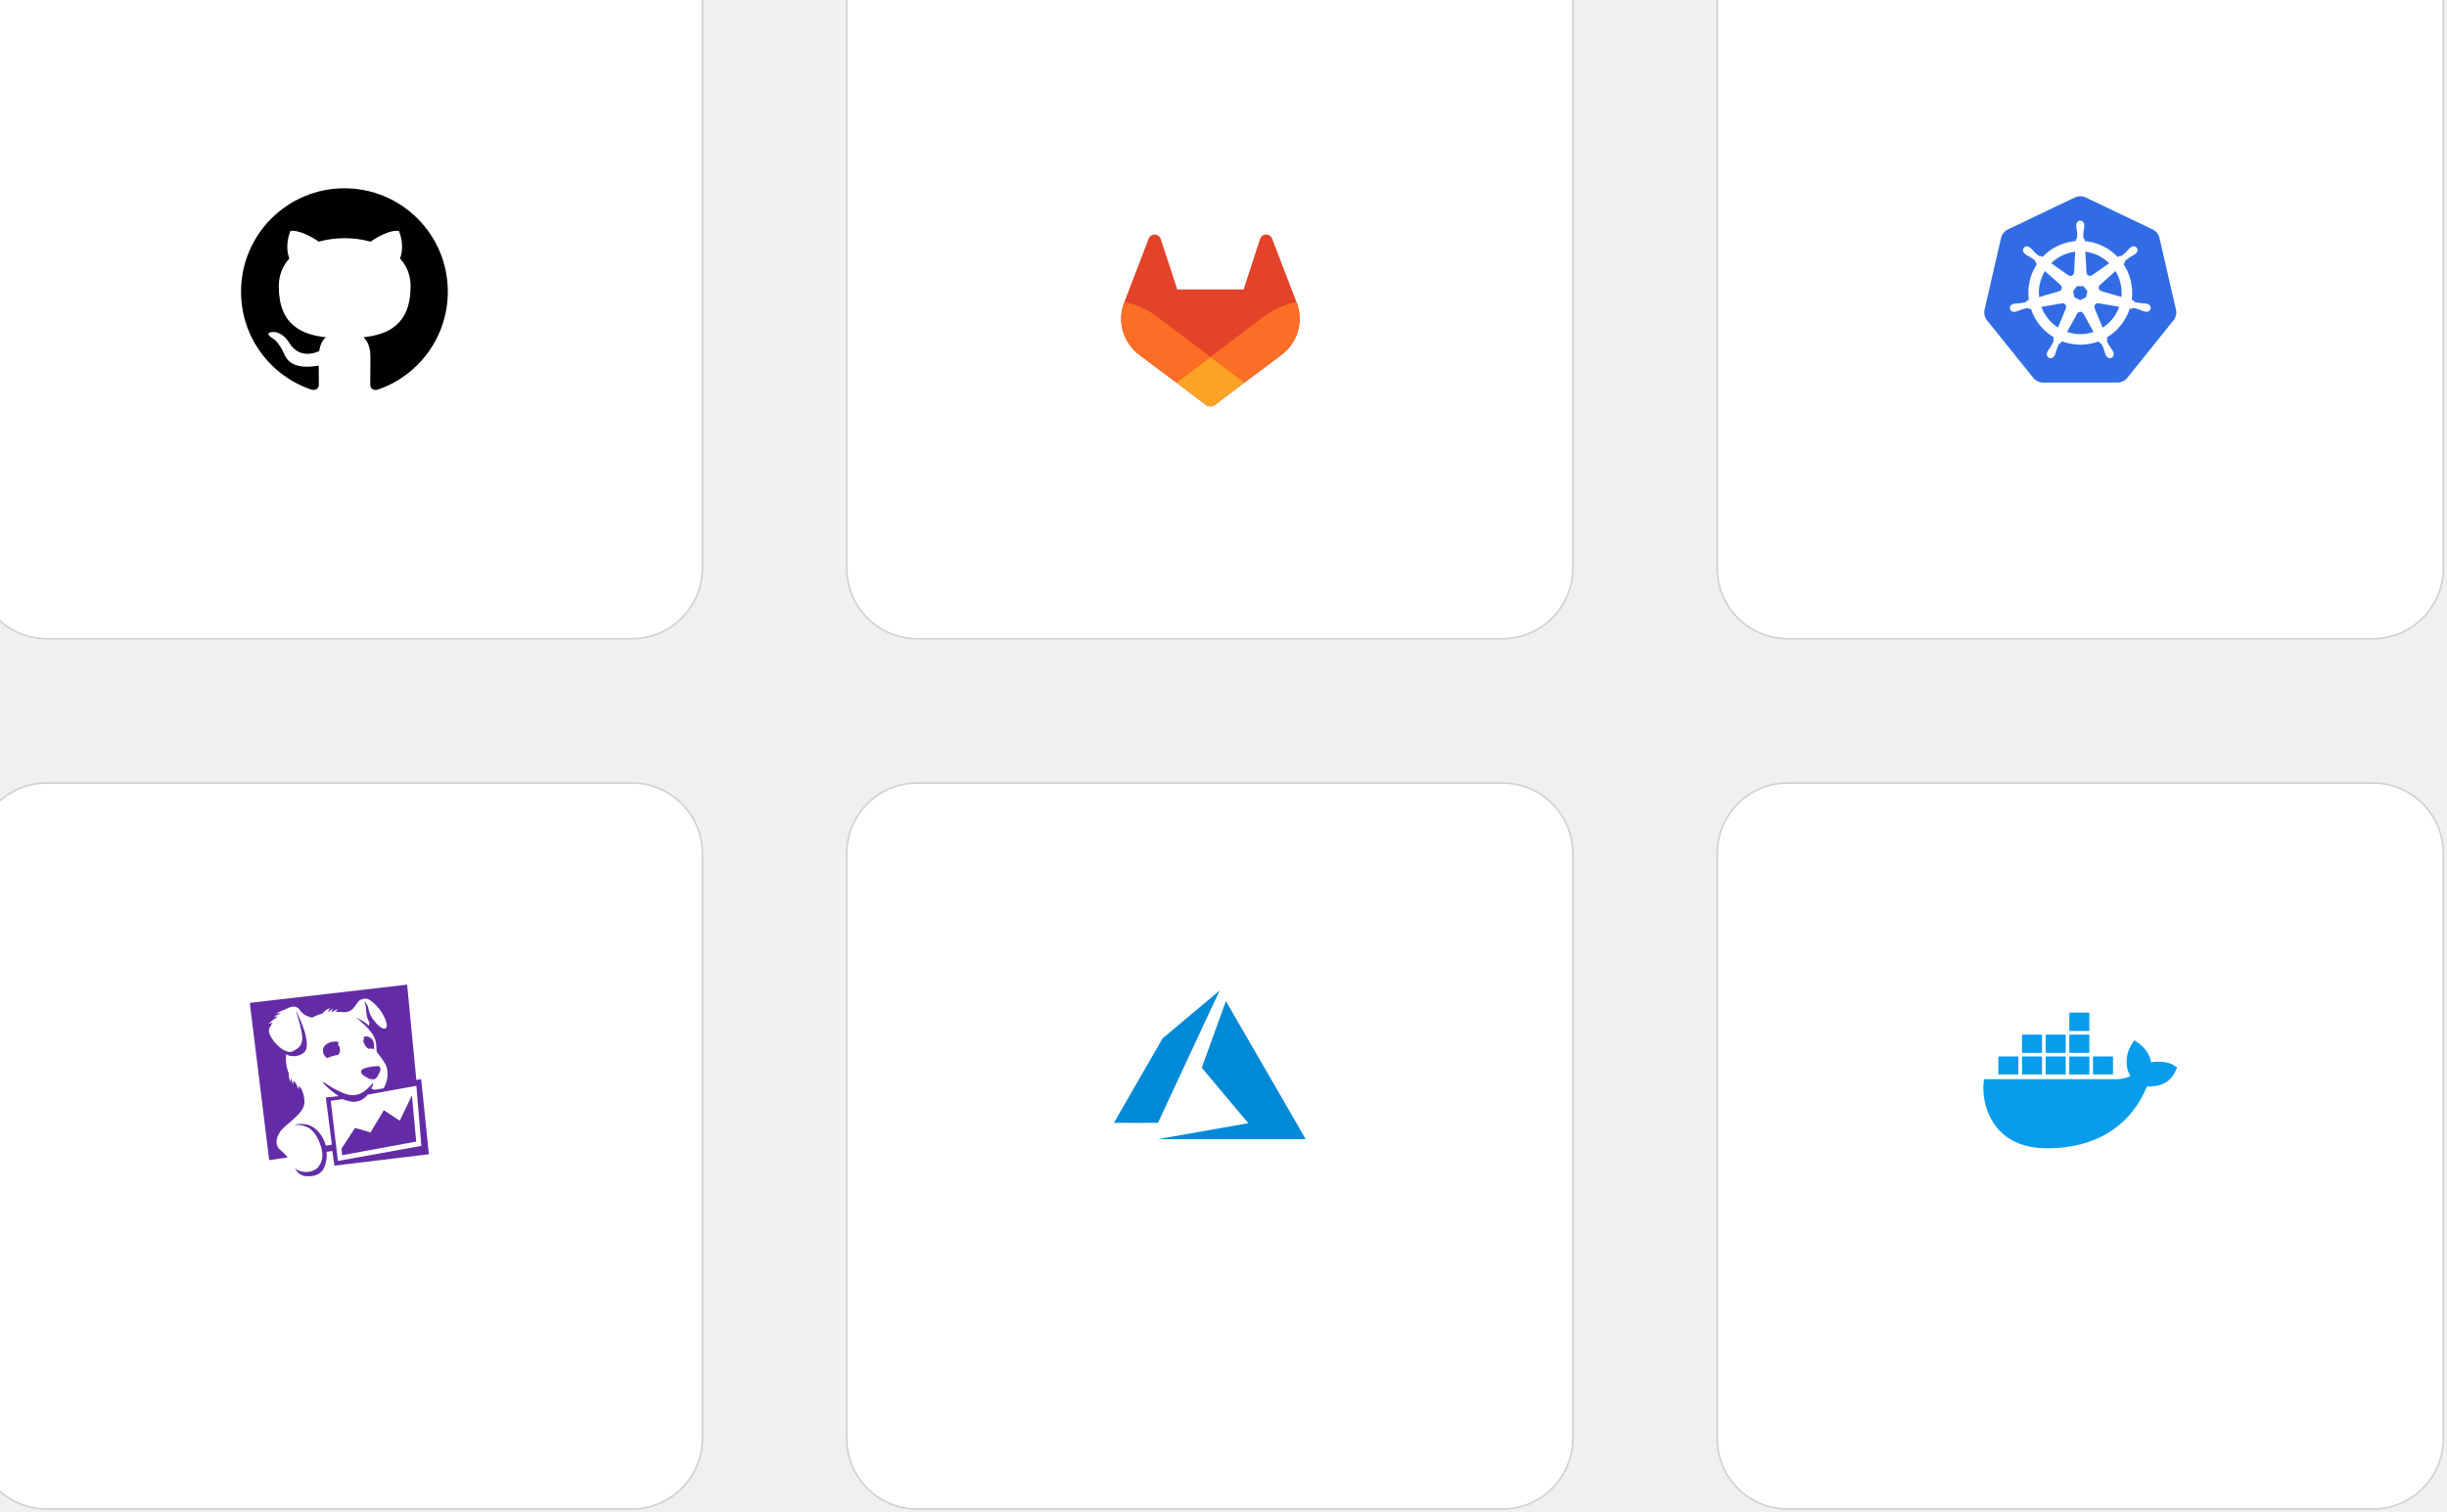
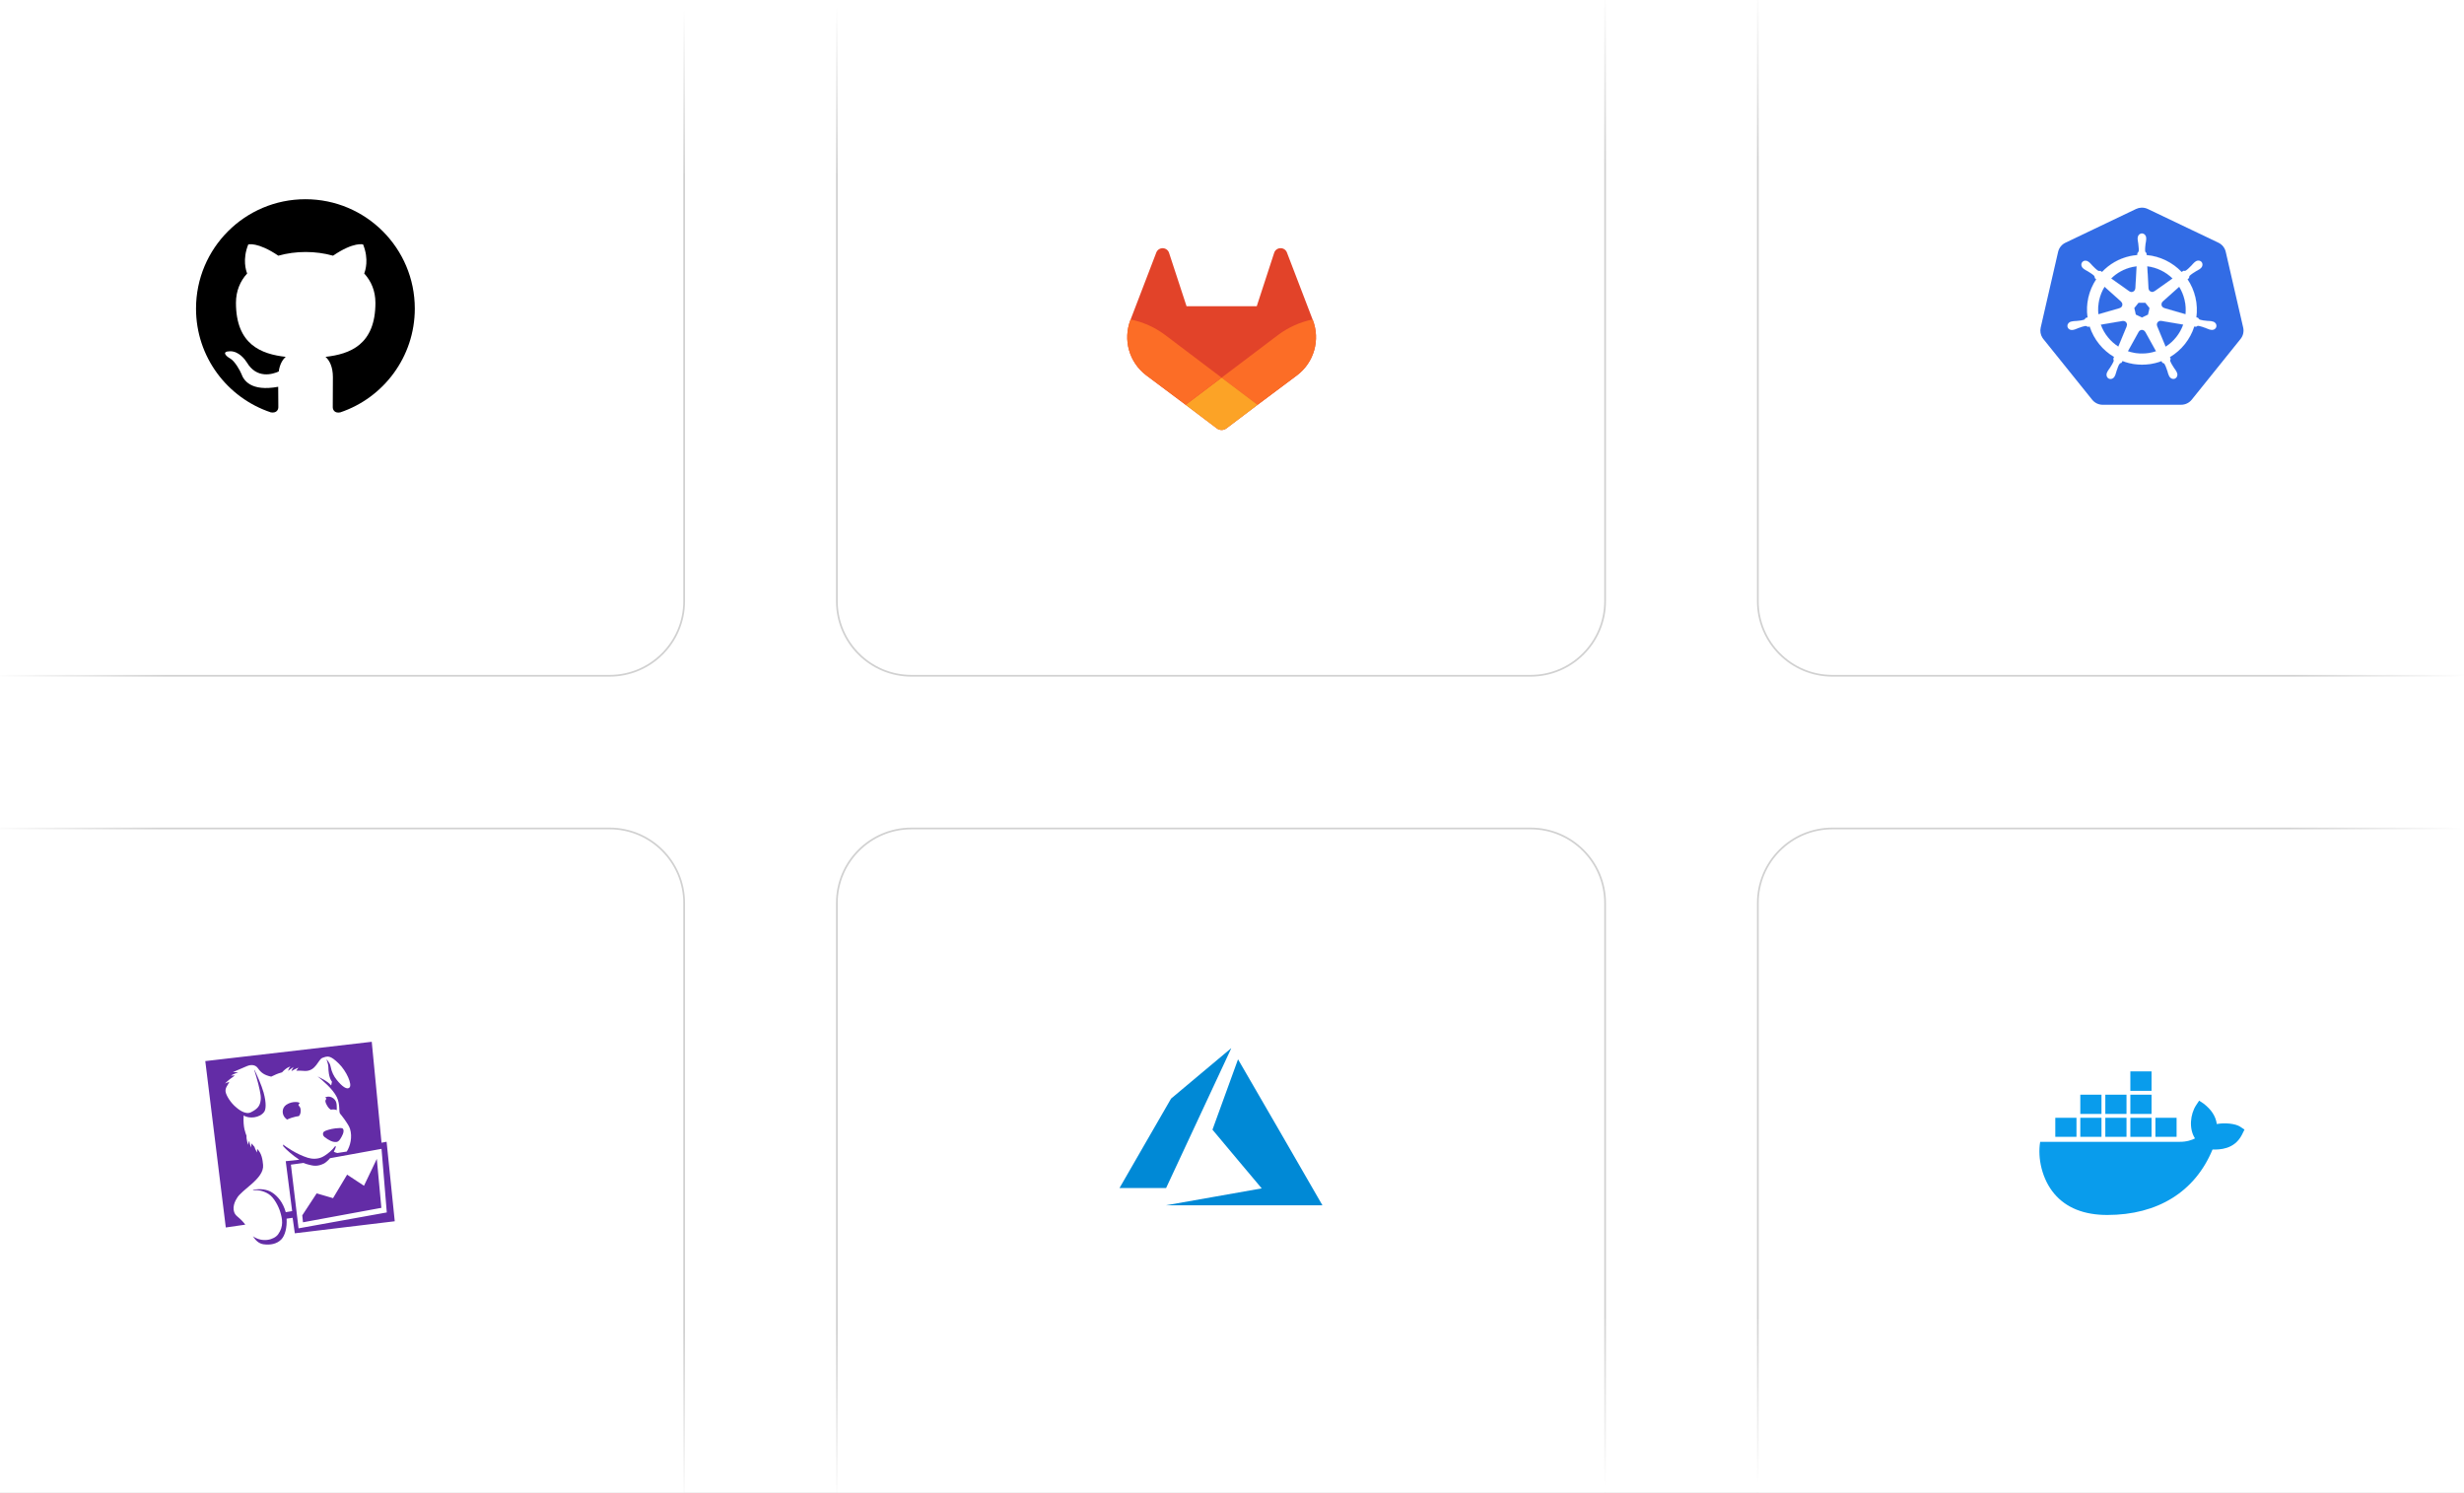
- <svg xmlns="http://www.w3.org/2000/svg" width="746" height="461" viewBox="0 0 746 461" fill="none">
-   <rect x="-7.233" y="-26.621" width="221.37" height="221.37" rx="21.502" fill="white" stroke="#D1D1D1" stroke-width="0.5" />
-   <rect x="258.141" y="-26.621" width="221.37" height="221.37" rx="21.502" fill="white" stroke="#D1D1D1" stroke-width="0.5" />
-   <rect x="523.515" y="-26.621" width="221.37" height="221.37" rx="21.502" fill="white" stroke="#D1D1D1" stroke-width="0.5" />
-   <g clip-path="url(#clip0_499_1471)">
-     <path d="M105.005 57.412C87.589 57.412 73.484 71.517 73.484 88.933C73.484 102.881 82.507 114.661 95.036 118.836C96.612 119.113 97.201 118.167 97.201 117.339C97.201 116.591 97.163 114.111 97.163 111.468C89.245 112.926 87.197 109.539 86.567 107.768C86.21 106.861 84.675 104.062 83.332 103.314C82.231 102.722 80.655 101.264 83.294 101.226C85.777 101.187 87.551 103.511 88.143 104.457C90.98 109.226 95.51 107.883 97.322 107.055C97.596 105.008 98.424 103.629 99.331 102.84C92.317 102.053 84.991 99.334 84.991 87.277C84.991 83.851 86.21 81.014 88.219 78.808C87.904 78.018 86.802 74.787 88.535 70.453C88.535 70.453 91.174 69.626 97.204 73.685C99.726 72.975 102.404 72.621 105.084 72.621C107.762 72.621 110.443 72.978 112.964 73.685C118.994 69.587 121.631 70.453 121.631 70.453C123.366 74.787 122.262 78.018 121.946 78.808C123.955 81.014 125.178 83.81 125.178 87.277C125.178 99.373 117.81 102.051 110.796 102.84C111.939 103.827 112.923 105.718 112.923 108.673C112.923 112.888 112.885 116.276 112.885 117.339C112.885 118.167 113.477 119.154 115.05 118.839C127.505 114.661 136.525 102.84 136.525 88.933C136.525 71.517 122.421 57.412 105.005 57.412Z" fill="black" />
+ <svg xmlns="http://www.w3.org/2000/svg" width="710" height="430" viewBox="0 0 710 430" fill="none">
+   <g clip-path="url(#clip0_499_1470)">
+     <rect width="710" height="430" fill="white" />
+     <rect x="-24.233" y="-26.621" width="221.37" height="221.37" rx="21.502" fill="white" stroke="#D1D1D1" stroke-width="0.5" />
+     <rect x="241.141" y="-26.621" width="221.37" height="221.37" rx="21.502" fill="white" stroke="#D1D1D1" stroke-width="0.5" />
+     <rect x="506.515" y="-26.621" width="221.37" height="221.37" rx="21.502" fill="white" stroke="#D1D1D1" stroke-width="0.5" />
+     <g clip-path="url(#clip1_499_1470)">
+       <path d="M88.005 57.412C70.589 57.412 56.484 71.517 56.484 88.933C56.484 102.881 65.507 114.661 78.036 118.836C79.612 119.113 80.201 118.167 80.201 117.339C80.201 116.591 80.163 114.111 80.163 111.468C72.245 112.926 70.197 109.539 69.567 107.768C69.21 106.861 67.675 104.062 66.332 103.314C65.231 102.722 63.655 101.264 66.294 101.226C68.777 101.187 70.551 103.511 71.143 104.457C73.98 109.226 78.51 107.883 80.322 107.055C80.596 105.008 81.424 103.629 82.331 102.84C75.317 102.053 67.991 99.334 67.991 87.277C67.991 83.851 69.21 81.014 71.219 78.808C70.904 78.018 69.802 74.787 71.535 70.453C71.535 70.453 74.174 69.626 80.204 73.685C82.726 72.975 85.404 72.621 88.084 72.621C90.762 72.621 93.443 72.978 95.964 73.685C101.994 69.587 104.631 70.453 104.631 70.453C106.366 74.787 105.262 78.018 104.946 78.808C106.955 81.014 108.178 83.81 108.178 87.277C108.178 99.373 100.81 102.051 93.796 102.84C94.939 103.827 95.923 105.718 95.923 108.673C95.923 112.888 95.885 116.276 95.885 117.339C95.885 118.167 96.477 119.154 98.05 118.839C110.505 114.661 119.525 102.84 119.525 88.933C119.525 71.517 105.421 57.412 88.005 57.412Z" fill="black" />
+     </g>
+     <path d="M378.299 92.258L378.224 92.064L370.818 72.744C370.67 72.364 370.403 72.041 370.057 71.824C369.712 71.603 369.306 71.498 368.897 71.522C368.487 71.542 368.094 71.691 367.775 71.949C367.456 72.206 367.227 72.558 367.121 72.954L362.132 88.246H341.902L336.892 72.954C336.785 72.561 336.555 72.211 336.237 71.957C335.916 71.702 335.524 71.554 335.116 71.532C334.707 71.51 334.302 71.616 333.956 71.834C333.611 72.052 333.345 72.375 333.195 72.754L325.792 92.064L325.718 92.258C324.652 95.043 324.52 98.1 325.343 100.966C326.166 103.833 327.899 106.354 330.28 108.15L330.303 108.167L330.371 108.218L341.651 116.663L347.231 120.885L350.625 123.451C351.023 123.753 351.509 123.917 352.008 123.917C352.508 123.917 352.993 123.753 353.391 123.451L356.786 120.885L362.366 116.663L373.71 108.177L373.74 108.157C376.122 106.36 377.854 103.837 378.676 100.969C379.499 98.101 379.366 95.044 378.299 92.258Z" fill="#E24329" />
+     <path d="M378.3 92.258L378.225 92.064C374.617 92.805 371.218 94.334 368.27 96.541L352.008 108.836L362.367 116.663L373.711 108.177L373.741 108.157C376.123 106.36 377.855 103.837 378.678 100.969C379.5 98.101 379.367 95.044 378.3 92.258Z" fill="#FC6D26" />
+     <path d="M341.651 116.662L347.232 120.885L350.626 123.451C351.024 123.753 351.51 123.916 352.009 123.916C352.509 123.916 352.994 123.753 353.392 123.451L356.786 120.885L362.367 116.662L352.007 108.835L341.651 116.662Z" fill="#FCA326" />
+     <path d="M335.745 96.541C332.798 94.333 329.399 92.805 325.792 92.064L325.718 92.258C324.652 95.043 324.52 98.1 325.343 100.966C326.166 103.833 327.899 106.354 330.28 108.15L330.303 108.167L330.371 108.218L341.651 116.663L352.007 108.836L335.745 96.541Z" fill="#FC6D26" />
+     <g clip-path="url(#clip2_499_1470)">
+       <path d="M616.995 59.848C616.477 59.874 615.97 60.002 615.503 60.225L595.15 69.95C594.623 70.202 594.16 70.568 593.796 71.021C593.431 71.475 593.174 72.004 593.044 72.569L588.023 94.414C587.907 94.917 587.894 95.439 587.984 95.947C588.075 96.455 588.268 96.941 588.551 97.374C588.62 97.48 588.694 97.582 588.772 97.681L602.86 115.197C603.225 115.65 603.688 116.016 604.215 116.268C604.741 116.519 605.318 116.65 605.903 116.65L628.495 116.644C629.08 116.645 629.657 116.515 630.183 116.264C630.71 116.013 631.173 115.647 631.538 115.194L645.621 97.676C645.986 97.222 646.243 96.693 646.373 96.127C646.503 95.562 646.503 94.974 646.373 94.409L641.344 72.564C641.214 71.999 640.957 71.469 640.592 71.016C640.228 70.563 639.765 70.197 639.238 69.945L618.882 60.225C618.295 59.945 617.646 59.815 616.995 59.848Z" fill="#326CE5" />
+       <path d="M617.196 67.283C616.523 67.283 615.978 67.889 615.978 68.637C615.978 68.648 615.98 68.659 615.981 68.671C615.98 68.772 615.975 68.895 615.978 68.983C615.994 69.414 616.088 69.744 616.145 70.141C616.247 70.992 616.333 71.696 616.28 72.351C616.228 72.598 616.046 72.824 615.884 72.981L615.856 73.497C615.125 73.557 614.389 73.668 613.653 73.835C610.49 74.553 607.767 76.183 605.693 78.383C605.559 78.291 605.323 78.122 605.253 78.07C605.036 78.1 604.816 78.167 604.53 78C603.984 77.633 603.488 77.126 602.887 76.516C602.612 76.224 602.412 75.947 602.085 75.665C602.011 75.601 601.898 75.515 601.815 75.449C601.559 75.245 601.257 75.139 600.966 75.129C600.592 75.116 600.231 75.263 599.995 75.558C599.576 76.084 599.71 76.888 600.294 77.355C600.3 77.359 600.307 77.363 600.313 77.368C600.393 77.433 600.491 77.516 600.565 77.571C600.912 77.827 601.229 77.958 601.575 78.162C602.304 78.611 602.908 78.984 603.387 79.434C603.574 79.634 603.607 79.985 603.632 80.137L604.022 80.486C601.932 83.632 600.964 87.517 601.536 91.476L601.026 91.625C600.891 91.798 600.701 92.071 600.503 92.153C599.876 92.35 599.17 92.423 598.319 92.512C597.919 92.546 597.574 92.526 597.15 92.606C597.057 92.624 596.927 92.657 596.825 92.681C596.821 92.682 596.818 92.683 596.814 92.684C596.809 92.685 596.801 92.688 596.796 92.689C596.078 92.863 595.617 93.523 595.765 94.173C595.914 94.823 596.615 95.219 597.337 95.063C597.343 95.062 597.35 95.062 597.356 95.061C597.364 95.059 597.371 95.055 597.379 95.053C597.48 95.031 597.606 95.006 597.694 94.983C598.111 94.871 598.413 94.707 598.787 94.564C599.593 94.274 600.261 94.033 600.911 93.939C601.183 93.917 601.469 94.106 601.612 94.186L602.143 94.095C603.365 97.883 605.926 100.946 609.168 102.867L608.947 103.398C609.027 103.604 609.115 103.883 609.055 104.087C608.819 104.7 608.414 105.347 607.953 106.069C607.729 106.402 607.501 106.661 607.299 107.043C607.251 107.134 607.19 107.274 607.143 107.371C606.83 108.041 607.06 108.812 607.661 109.102C608.266 109.393 609.018 109.086 609.343 108.414C609.343 108.413 609.345 108.413 609.345 108.412C609.346 108.411 609.345 108.41 609.345 108.409C609.392 108.314 609.457 108.189 609.496 108.099C609.669 107.704 609.726 107.365 609.848 106.983C610.17 106.173 610.347 105.324 610.791 104.794C610.912 104.649 611.11 104.593 611.316 104.538L611.592 104.039C614.419 105.124 617.583 105.415 620.744 104.697C621.465 104.534 622.161 104.322 622.834 104.067C622.912 104.205 623.056 104.469 623.095 104.536C623.304 104.604 623.531 104.639 623.717 104.913C624.049 105.48 624.276 106.151 624.553 106.962C624.674 107.344 624.734 107.683 624.907 108.079C624.946 108.169 625.011 108.296 625.058 108.391C625.382 109.064 626.136 109.373 626.742 109.081C627.343 108.791 627.573 108.02 627.26 107.35C627.213 107.253 627.149 107.113 627.101 107.022C626.899 106.64 626.671 106.384 626.448 106.051C625.986 105.329 625.604 104.73 625.367 104.117C625.268 103.8 625.384 103.604 625.461 103.398C625.415 103.345 625.316 103.047 625.258 102.906C628.628 100.916 631.114 97.74 632.281 94.072C632.439 94.096 632.713 94.145 632.802 94.163C632.985 94.042 633.153 93.884 633.484 93.91C634.134 94.004 634.802 94.246 635.608 94.535C635.982 94.678 636.284 94.845 636.701 94.957C636.789 94.98 636.915 95.002 637.016 95.024C637.024 95.026 637.031 95.03 637.039 95.032C637.045 95.033 637.052 95.033 637.058 95.035C637.78 95.19 638.482 94.795 638.63 94.144C638.778 93.494 638.317 92.834 637.599 92.661C637.495 92.637 637.347 92.597 637.245 92.577C636.821 92.497 636.476 92.517 636.076 92.484C635.225 92.394 634.519 92.322 633.892 92.124C633.637 92.025 633.455 91.721 633.367 91.596L632.875 91.453C633.13 89.607 633.061 87.687 632.619 85.765C632.174 83.826 631.387 82.052 630.337 80.489C630.463 80.374 630.701 80.163 630.769 80.101C630.788 79.882 630.771 79.653 630.998 79.411C631.477 78.961 632.081 78.588 632.809 78.138C633.155 77.935 633.475 77.803 633.822 77.547C633.901 77.489 634.008 77.397 634.09 77.331C634.675 76.865 634.809 76.061 634.39 75.535C633.97 75.009 633.157 74.96 632.573 75.426C632.489 75.492 632.377 75.577 632.302 75.642C631.975 75.923 631.773 76.201 631.498 76.493C630.897 77.103 630.4 77.612 629.855 77.979C629.619 78.117 629.273 78.069 629.116 78.06L628.652 78.391C626.01 75.62 622.413 73.849 618.539 73.505C618.529 73.342 618.514 73.049 618.511 72.96C618.352 72.809 618.161 72.679 618.113 72.351C618.06 71.696 618.148 70.992 618.25 70.141C618.307 69.744 618.401 69.414 618.417 68.983C618.421 68.885 618.415 68.743 618.414 68.637C618.414 67.889 617.869 67.283 617.196 67.283ZM615.671 76.732L615.309 83.123L615.283 83.136C615.259 83.708 614.788 84.164 614.211 84.164C613.974 84.164 613.755 84.088 613.578 83.959L613.568 83.964L608.328 80.249C609.938 78.665 611.998 77.495 614.372 76.956C614.806 76.858 615.239 76.785 615.671 76.732ZM618.724 76.732C621.496 77.073 624.059 78.328 626.023 80.252L620.817 83.943L620.799 83.935C620.337 84.273 619.686 84.189 619.326 83.737C619.178 83.552 619.101 83.335 619.091 83.115L619.086 83.112L618.724 76.732ZM606.427 82.636L611.212 86.916L611.207 86.942C611.638 87.317 611.702 87.969 611.342 88.42C611.194 88.605 610.997 88.729 610.785 88.787L610.78 88.808L604.647 90.578C604.335 87.724 605.007 84.949 606.427 82.636ZM627.931 82.639C628.642 83.791 629.181 85.078 629.501 86.473C629.818 87.852 629.897 89.228 629.766 90.557L623.602 88.782L623.597 88.756C623.045 88.605 622.706 88.044 622.835 87.481C622.887 87.25 623.01 87.055 623.176 86.91L623.173 86.897L627.931 82.639ZM616.215 87.246H618.175L619.393 88.769L618.956 90.669L617.196 91.515L615.431 90.667L614.994 88.766L616.215 87.246ZM622.499 92.458C622.582 92.453 622.665 92.461 622.746 92.476L622.756 92.463L629.1 93.535C628.172 96.144 626.395 98.403 624.022 99.915L621.559 93.967L621.567 93.957C621.341 93.431 621.567 92.815 622.087 92.564C622.221 92.5 622.36 92.465 622.499 92.458ZM611.844 92.484C612.328 92.49 612.763 92.826 612.875 93.319C612.928 93.55 612.902 93.778 612.815 93.98L612.833 94.004L610.397 99.892C608.119 98.43 606.305 96.242 605.334 93.556L611.623 92.489L611.633 92.502C611.704 92.489 611.775 92.483 611.844 92.484ZM617.157 95.063C617.326 95.057 617.497 95.092 617.66 95.17C617.873 95.273 618.037 95.434 618.141 95.628H618.165L621.265 101.23C620.862 101.365 620.449 101.48 620.026 101.576C617.655 102.114 615.291 101.951 613.151 101.222L616.244 95.631H616.249C616.434 95.284 616.786 95.077 617.157 95.063Z" fill="white" stroke="white" stroke-width="0.021" />
+     </g>
+     <rect x="-24.233" y="238.753" width="221.37" height="221.37" rx="21.502" fill="white" stroke="#D1D1D1" stroke-width="0.5" />
+     <rect x="241.141" y="238.753" width="221.37" height="221.37" rx="21.502" fill="white" stroke="#D1D1D1" stroke-width="0.5" />
+     <rect x="506.515" y="238.753" width="221.37" height="221.37" rx="21.502" fill="white" stroke="#D1D1D1" stroke-width="0.5" />
+     <g clip-path="url(#clip3_499_1470)">
+       <path fill-rule="evenodd" clip-rule="evenodd" d="M104.883 341.72L100.021 338.514L95.966 345.288L91.249 343.909L87.096 350.248L87.308 352.243L109.889 348.082L108.578 333.974L104.883 341.72ZM83.824 335.637L87.447 335.139C88.033 335.403 88.441 335.503 89.144 335.682C90.239 335.967 91.506 336.241 93.383 335.295C93.819 335.078 94.729 334.247 95.097 333.772L109.941 331.079L111.455 349.406L86.025 353.989L83.824 335.637ZM111.398 329.034L109.932 329.313L107.118 300.229L59.153 305.791L65.062 353.743L70.677 352.928C70.228 352.288 69.53 351.514 68.338 350.522C66.684 349.148 67.269 346.815 68.245 345.342C69.535 342.852 76.184 339.689 75.807 335.71C75.672 334.263 75.442 332.379 74.099 331.089C74.048 331.625 74.139 332.141 74.139 332.141C74.139 332.141 73.588 331.437 73.313 330.478C73.04 330.11 72.826 329.992 72.535 329.501C72.329 330.069 72.356 330.729 72.356 330.729C72.356 330.729 71.905 329.663 71.832 328.763C71.564 329.166 71.497 329.931 71.497 329.931C71.497 329.931 70.911 328.251 71.044 327.346C70.777 326.558 69.984 324.996 70.208 321.444C71.672 322.469 74.895 322.226 76.15 320.375C76.567 319.762 76.852 318.089 75.942 314.792C75.357 312.678 73.909 309.53 73.345 308.336L73.277 308.384C73.575 309.347 74.188 311.364 74.424 312.342C75.136 315.308 75.327 316.341 74.993 317.708C74.708 318.897 74.026 319.675 72.296 320.544C70.566 321.416 68.27 319.294 68.125 319.177C66.444 317.838 65.144 315.653 64.999 314.592C64.848 313.431 65.668 312.733 66.082 311.783C65.49 311.953 64.83 312.253 64.83 312.253C64.83 312.253 65.618 311.438 66.589 310.733C66.991 310.467 67.227 310.298 67.651 309.946C67.037 309.935 66.539 309.953 66.539 309.953C66.539 309.953 67.562 309.4 68.623 308.998C67.847 308.964 67.104 308.992 67.104 308.992C67.104 308.992 69.387 307.971 71.19 307.222C72.43 306.714 73.641 306.864 74.321 307.848C75.215 309.137 76.153 309.837 78.141 310.271C79.362 309.73 79.734 309.452 81.268 309.034C82.618 307.549 83.679 307.357 83.679 307.357C83.679 307.357 83.153 307.839 83.012 308.597C83.778 307.994 84.617 307.49 84.617 307.49C84.617 307.49 84.292 307.892 83.989 308.529L84.059 308.633C84.953 308.098 86.003 307.675 86.003 307.675C86.003 307.675 85.703 308.055 85.35 308.546C86.024 308.541 87.39 308.575 87.921 308.635C91.051 308.704 91.7 305.292 92.901 304.864C94.406 304.327 95.078 304.002 97.641 306.519C99.84 308.681 101.559 312.549 100.706 313.416C99.99 314.135 98.579 313.135 97.015 311.186C96.189 310.153 95.564 308.933 95.271 307.382C95.024 306.073 94.062 305.313 94.062 305.313C94.062 305.313 94.621 306.554 94.621 307.65C94.621 308.249 94.695 310.486 95.655 311.742C95.56 311.925 95.516 312.65 95.411 312.789C94.294 311.44 91.897 310.474 91.506 310.189C92.829 311.274 95.871 313.765 97.039 316.152C98.144 318.409 97.493 320.478 98.052 321.014C98.211 321.167 100.428 323.93 100.854 325.318C101.598 327.737 100.899 330.279 99.925 331.856L97.206 332.28C96.808 332.169 96.539 332.114 96.183 331.907C96.379 331.559 96.77 330.691 96.774 330.512L96.621 330.243C95.774 331.442 94.356 332.606 93.178 333.275C91.637 334.148 89.86 334.014 88.703 333.656C85.42 332.643 82.316 330.424 81.567 329.842C81.567 329.842 81.544 330.307 81.685 330.411C82.513 331.345 84.409 333.034 86.243 334.211L82.335 334.641L84.182 349.025C83.363 349.142 83.236 349.2 82.339 349.327C81.549 346.535 80.037 344.713 78.385 343.651C76.928 342.715 74.918 342.504 72.995 342.885L72.871 343.028C74.209 342.889 75.788 343.082 77.41 344.109C79.002 345.116 80.285 347.716 80.757 349.281C81.362 351.282 81.78 353.422 80.153 355.691C78.995 357.303 75.614 358.194 72.883 356.267C73.612 357.44 74.598 358.399 75.926 358.58C77.897 358.848 79.767 358.506 81.055 357.184C82.154 356.054 82.737 353.691 82.583 351.202L84.323 350.949L84.951 355.416L113.747 351.949L111.398 329.034ZM93.878 316.902C93.797 317.086 93.671 317.206 93.861 317.803L93.873 317.837L93.903 317.914L93.982 318.093C94.324 318.792 94.699 319.451 95.326 319.788C95.489 319.76 95.656 319.742 95.83 319.733C96.419 319.707 96.791 319.8 97.027 319.927C97.049 319.81 97.053 319.638 97.04 319.385C96.995 318.5 97.216 316.994 95.514 316.202C94.872 315.904 93.972 315.996 93.671 316.368C93.726 316.375 93.775 316.386 93.813 316.399C94.267 316.558 93.959 316.715 93.878 316.902ZM98.646 325.161C98.423 325.038 97.38 325.086 96.647 325.174C95.251 325.338 93.744 325.823 93.413 326.081C92.813 326.545 93.086 327.354 93.529 327.686C94.773 328.616 95.864 329.239 97.015 329.087C97.722 328.995 98.345 327.875 98.787 326.86C99.089 326.161 99.089 325.406 98.646 325.161ZM86.285 317.998C86.678 317.624 84.323 317.133 82.496 318.379C81.148 319.298 81.105 321.269 82.396 322.386C82.525 322.497 82.631 322.575 82.731 322.639C83.107 322.462 83.537 322.282 84.031 322.122C84.865 321.851 85.559 321.711 86.13 321.637C86.403 321.332 86.72 320.795 86.641 319.822C86.533 318.503 85.533 318.713 86.285 317.998Z" fill="#632CA6" />
+     </g>
+     <path d="M349.64 344.936C357.152 343.609 363.357 342.511 363.428 342.496L363.558 342.468L356.465 334.032C352.565 329.392 349.373 325.578 349.373 325.556C349.373 325.514 356.696 305.347 356.738 305.275C356.751 305.251 361.735 313.856 368.819 326.133C375.451 337.627 380.918 347.105 380.969 347.193L381.062 347.355L358.521 347.352L335.981 347.349L349.64 344.936ZM322.589 342.364C322.589 342.364 325.931 336.55 330.015 329.472L337.442 316.602L346.097 309.339C350.857 305.344 354.764 302.071 354.78 302.065C354.795 302.059 354.733 302.216 354.641 302.415C354.548 302.613 350.319 311.684 345.243 322.572L336.013 342.368L329.301 342.377C325.609 342.381 322.589 342.364 322.589 342.364Z" fill="#0089D6" />
+     <path d="M619.964 315.472H613.86V321.021H619.964V315.472Z" fill="#099CEC" />
+     <path d="M619.964 322.139H613.86V327.623H619.964V322.139Z" fill="#099CEC" />
+     <path d="M612.751 315.472H606.647V321.021H612.751V315.472Z" fill="#099CEC" />
+     <path d="M627.184 322.13H621.08V327.615H627.184V322.13Z" fill="#099CEC" />
+     <path d="M619.964 308.759H613.86V314.364H619.964V308.759Z" fill="#099CEC" />
+     <path d="M605.542 315.472H599.438V321.021H605.542V315.472Z" fill="#099CEC" />
+     <path d="M612.751 322.13H606.647V327.615H612.751V322.13Z" fill="#099CEC" />
+     <path d="M645.523 324.706C644.193 323.81 641.128 323.487 638.773 323.93C638.468 321.714 637.231 319.784 634.978 318.048L633.685 317.189L632.826 318.482C631.127 321.049 630.666 325.278 632.485 328.067C631.682 328.501 630.102 329.092 628.015 329.055H587.876C587.073 333.746 588.412 339.84 591.939 344.023C595.365 348.077 600.499 350.136 607.212 350.136C621.746 350.136 632.503 343.442 637.536 331.28C639.512 331.317 643.778 331.29 645.966 327.107C646.105 326.876 646.576 325.888 646.751 325.528L645.523 324.706Z" fill="#099CEC" />
+     <path d="M598.336 322.13H598.327H592.232V327.615H598.336V322.13Z" fill="#099CEC" />
+     <path d="M605.542 322.13H599.438V327.615H605.542V322.13Z" fill="#099CEC" />
+     <rect x="-2" y="380" width="717" height="50" fill="url(#paint0_linear_499_1470)" />
+     <rect x="715" y="50" width="717" height="50" transform="rotate(-180 715 50)" fill="url(#paint1_linear_499_1470)" />
+     <rect width="469" height="50" transform="matrix(-4.37114e-08 -1 -1 4.37114e-08 48 442)" fill="url(#paint2_linear_499_1470)" />
+     <rect width="469" height="50" transform="matrix(-4.37114e-08 1 1 4.37114e-08 660 -27)" fill="url(#paint3_linear_499_1470)" />
  </g>
-   <path d="M395.299 92.258L395.224 92.064L387.818 72.744C387.67 72.364 387.403 72.041 387.057 71.824C386.712 71.603 386.306 71.498 385.897 71.522C385.487 71.542 385.094 71.691 384.775 71.949C384.456 72.206 384.227 72.558 384.121 72.954L379.132 88.246H358.902L353.892 72.954C353.785 72.561 353.555 72.211 353.237 71.957C352.916 71.702 352.524 71.554 352.116 71.532C351.707 71.51 351.302 71.616 350.956 71.834C350.611 72.052 350.345 72.375 350.195 72.754L342.792 92.064L342.718 92.258C341.652 95.043 341.52 98.1 342.343 100.966C343.166 103.833 344.899 106.354 347.28 108.15L347.303 108.167L347.371 108.218L358.651 116.663L364.231 120.885L367.625 123.451C368.023 123.753 368.509 123.917 369.008 123.917C369.508 123.917 369.993 123.753 370.391 123.451L373.786 120.885L379.366 116.663L390.71 108.177L390.74 108.157C393.122 106.36 394.854 103.837 395.676 100.969C396.499 98.101 396.366 95.044 395.299 92.258Z" fill="#E24329" />
-   <path d="M395.3 92.258L395.225 92.064C391.617 92.805 388.218 94.334 385.27 96.541L369.008 108.836L379.367 116.663L390.711 108.177L390.741 108.157C393.123 106.36 394.855 103.837 395.678 100.969C396.5 98.101 396.367 95.044 395.3 92.258Z" fill="#FC6D26" />
-   <path d="M358.651 116.662L364.232 120.885L367.626 123.451C368.024 123.753 368.51 123.916 369.009 123.916C369.509 123.916 369.994 123.753 370.392 123.451L373.786 120.885L379.367 116.662L369.007 108.835L358.651 116.662Z" fill="#FCA326" />
-   <path d="M352.745 96.541C349.798 94.333 346.399 92.805 342.792 92.064L342.718 92.258C341.652 95.043 341.52 98.1 342.343 100.966C343.166 103.833 344.899 106.354 347.28 108.15L347.303 108.167L347.371 108.218L358.651 116.663L369.007 108.836L352.745 96.541Z" fill="#FC6D26" />
-   <g clip-path="url(#clip1_499_1471)">
-     <path d="M633.995 59.848C633.477 59.874 632.97 60.002 632.503 60.225L612.15 69.95C611.623 70.202 611.16 70.568 610.796 71.021C610.431 71.475 610.174 72.004 610.044 72.569L605.023 94.414C604.907 94.917 604.894 95.439 604.984 95.947C605.075 96.455 605.268 96.941 605.551 97.374C605.62 97.48 605.694 97.582 605.772 97.681L619.86 115.197C620.225 115.65 620.688 116.016 621.215 116.268C621.741 116.519 622.318 116.65 622.903 116.65L645.495 116.644C646.08 116.645 646.657 116.515 647.183 116.264C647.71 116.013 648.173 115.647 648.538 115.194L662.621 97.676C662.986 97.222 663.243 96.693 663.373 96.127C663.503 95.562 663.503 94.974 663.373 94.409L658.344 72.564C658.214 71.999 657.957 71.469 657.592 71.016C657.228 70.563 656.765 70.197 656.238 69.945L635.882 60.225C635.295 59.945 634.646 59.815 633.995 59.848Z" fill="#326CE5" />
-     <path d="M634.196 67.283C633.523 67.283 632.978 67.889 632.978 68.637C632.978 68.648 632.98 68.659 632.981 68.671C632.98 68.772 632.975 68.895 632.978 68.983C632.994 69.414 633.088 69.744 633.145 70.141C633.247 70.992 633.333 71.696 633.28 72.351C633.228 72.598 633.046 72.824 632.884 72.981L632.856 73.497C632.125 73.557 631.389 73.668 630.653 73.835C627.49 74.553 624.767 76.183 622.693 78.383C622.559 78.291 622.323 78.122 622.253 78.07C622.036 78.1 621.816 78.167 621.53 78C620.984 77.633 620.488 77.126 619.887 76.516C619.612 76.224 619.412 75.947 619.085 75.665C619.011 75.601 618.898 75.515 618.815 75.449C618.559 75.245 618.257 75.139 617.966 75.129C617.592 75.116 617.231 75.263 616.995 75.558C616.576 76.084 616.71 76.888 617.294 77.355C617.3 77.359 617.307 77.363 617.313 77.368C617.393 77.433 617.491 77.516 617.565 77.571C617.912 77.827 618.229 77.958 618.575 78.162C619.304 78.611 619.908 78.984 620.387 79.434C620.574 79.634 620.607 79.985 620.632 80.137L621.022 80.486C618.932 83.632 617.964 87.517 618.536 91.476L618.026 91.625C617.891 91.798 617.701 92.071 617.503 92.153C616.876 92.35 616.17 92.423 615.319 92.512C614.919 92.546 614.574 92.526 614.15 92.606C614.057 92.624 613.927 92.657 613.825 92.681C613.821 92.682 613.818 92.683 613.814 92.684C613.809 92.685 613.801 92.688 613.796 92.689C613.078 92.863 612.617 93.523 612.765 94.173C612.914 94.823 613.615 95.219 614.337 95.063C614.343 95.062 614.35 95.062 614.356 95.061C614.364 95.059 614.371 95.055 614.379 95.053C614.48 95.031 614.606 95.006 614.694 94.983C615.111 94.871 615.413 94.707 615.787 94.564C616.593 94.274 617.261 94.033 617.911 93.939C618.183 93.917 618.469 94.106 618.612 94.186L619.143 94.095C620.365 97.883 622.926 100.946 626.168 102.867L625.947 103.398C626.027 103.604 626.115 103.883 626.055 104.087C625.819 104.7 625.414 105.347 624.953 106.069C624.729 106.402 624.501 106.661 624.299 107.043C624.251 107.134 624.19 107.274 624.143 107.371C623.83 108.041 624.06 108.812 624.661 109.102C625.266 109.393 626.018 109.086 626.343 108.414C626.343 108.413 626.345 108.413 626.345 108.412C626.346 108.411 626.345 108.41 626.345 108.409C626.392 108.314 626.457 108.189 626.496 108.099C626.669 107.704 626.726 107.365 626.848 106.983C627.17 106.173 627.347 105.324 627.791 104.794C627.912 104.649 628.11 104.593 628.316 104.538L628.592 104.039C631.419 105.124 634.583 105.415 637.744 104.697C638.465 104.534 639.161 104.322 639.834 104.067C639.912 104.205 640.056 104.469 640.095 104.536C640.304 104.604 640.531 104.639 640.717 104.913C641.049 105.48 641.276 106.151 641.553 106.962C641.674 107.344 641.734 107.683 641.907 108.079C641.946 108.169 642.011 108.296 642.058 108.391C642.382 109.064 643.136 109.373 643.742 109.081C644.343 108.791 644.573 108.02 644.26 107.35C644.213 107.253 644.149 107.113 644.101 107.022C643.899 106.64 643.671 106.384 643.448 106.051C642.986 105.329 642.604 104.73 642.367 104.117C642.268 103.8 642.384 103.604 642.461 103.398C642.415 103.345 642.316 103.047 642.258 102.906C645.628 100.916 648.114 97.74 649.281 94.072C649.439 94.096 649.713 94.145 649.802 94.163C649.985 94.042 650.153 93.884 650.484 93.91C651.134 94.004 651.802 94.246 652.608 94.535C652.982 94.678 653.284 94.845 653.701 94.957C653.789 94.98 653.915 95.002 654.016 95.024C654.024 95.026 654.031 95.03 654.039 95.032C654.045 95.033 654.052 95.033 654.058 95.035C654.78 95.19 655.482 94.795 655.63 94.144C655.778 93.494 655.317 92.834 654.599 92.661C654.495 92.637 654.347 92.597 654.245 92.577C653.821 92.497 653.476 92.517 653.076 92.484C652.225 92.394 651.519 92.322 650.892 92.124C650.637 92.025 650.455 91.721 650.367 91.596L649.875 91.453C650.13 89.607 650.061 87.687 649.619 85.765C649.174 83.826 648.387 82.052 647.337 80.489C647.463 80.374 647.701 80.163 647.769 80.101C647.788 79.882 647.771 79.653 647.998 79.411C648.477 78.961 649.081 78.588 649.809 78.138C650.155 77.935 650.475 77.803 650.822 77.547C650.901 77.489 651.008 77.397 651.09 77.331C651.675 76.865 651.809 76.061 651.39 75.535C650.97 75.009 650.157 74.96 649.573 75.426C649.489 75.492 649.377 75.577 649.302 75.642C648.975 75.923 648.773 76.201 648.498 76.493C647.897 77.103 647.4 77.612 646.855 77.979C646.619 78.117 646.273 78.069 646.116 78.06L645.652 78.391C643.01 75.62 639.413 73.849 635.539 73.505C635.529 73.342 635.514 73.049 635.511 72.96C635.352 72.809 635.161 72.679 635.113 72.351C635.06 71.696 635.148 70.992 635.25 70.141C635.307 69.744 635.401 69.414 635.417 68.983C635.421 68.885 635.415 68.743 635.414 68.637C635.414 67.889 634.869 67.283 634.196 67.283ZM632.671 76.732L632.309 83.123L632.283 83.136C632.259 83.708 631.788 84.164 631.211 84.164C630.974 84.164 630.755 84.088 630.578 83.959L630.568 83.964L625.328 80.249C626.938 78.665 628.998 77.495 631.372 76.956C631.806 76.858 632.239 76.785 632.671 76.732ZM635.724 76.732C638.496 77.073 641.059 78.328 643.023 80.252L637.817 83.943L637.799 83.935C637.337 84.273 636.686 84.189 636.326 83.737C636.178 83.552 636.101 83.335 636.091 83.115L636.086 83.112L635.724 76.732ZM623.427 82.636L628.212 86.916L628.207 86.942C628.638 87.317 628.702 87.969 628.342 88.42C628.194 88.605 627.997 88.729 627.785 88.787L627.78 88.808L621.647 90.578C621.335 87.724 622.007 84.949 623.427 82.636ZM644.931 82.639C645.642 83.791 646.181 85.078 646.501 86.473C646.818 87.852 646.897 89.228 646.766 90.557L640.602 88.782L640.597 88.756C640.045 88.605 639.706 88.044 639.835 87.481C639.887 87.25 640.01 87.055 640.176 86.91L640.173 86.897L644.931 82.639ZM633.215 87.246H635.175L636.393 88.769L635.956 90.669L634.196 91.515L632.431 90.667L631.994 88.766L633.215 87.246ZM639.499 92.458C639.582 92.453 639.665 92.461 639.746 92.476L639.756 92.463L646.1 93.535C645.172 96.144 643.395 98.403 641.022 99.915L638.559 93.967L638.567 93.957C638.341 93.431 638.567 92.815 639.087 92.564C639.221 92.5 639.36 92.465 639.499 92.458ZM628.844 92.484C629.328 92.49 629.763 92.826 629.875 93.319C629.928 93.55 629.902 93.778 629.815 93.98L629.833 94.004L627.397 99.892C625.119 98.43 623.305 96.242 622.334 93.556L628.623 92.489L628.633 92.502C628.704 92.489 628.775 92.483 628.844 92.484ZM634.157 95.063C634.326 95.057 634.497 95.092 634.66 95.17C634.873 95.273 635.037 95.434 635.141 95.628H635.165L638.265 101.23C637.862 101.365 637.449 101.48 637.026 101.576C634.655 102.114 632.291 101.951 630.151 101.222L633.244 95.631H633.249C633.434 95.284 633.786 95.077 634.157 95.063Z" fill="white" stroke="white" stroke-width="0.021" />
-   </g>
-   <rect x="-7.233" y="238.753" width="221.37" height="221.37" rx="21.502" fill="white" stroke="#D1D1D1" stroke-width="0.5" />
-   <rect x="258.141" y="238.753" width="221.37" height="221.37" rx="21.502" fill="white" stroke="#D1D1D1" stroke-width="0.5" />
-   <rect x="523.515" y="238.753" width="221.37" height="221.37" rx="21.502" fill="white" stroke="#D1D1D1" stroke-width="0.5" />
-   <g clip-path="url(#clip2_499_1471)">
-     <path fill-rule="evenodd" clip-rule="evenodd" d="M121.883 341.72L117.021 338.514L112.966 345.288L108.249 343.909L104.095 350.248L104.308 352.243L126.889 348.082L125.578 333.974L121.883 341.72ZM100.824 335.637L104.447 335.139C105.033 335.403 105.441 335.503 106.144 335.682C107.239 335.967 108.506 336.241 110.383 335.295C110.819 335.078 111.729 334.247 112.097 333.772L126.941 331.079L128.455 349.406L103.025 353.989L100.824 335.637ZM128.398 329.034L126.932 329.313L124.118 300.229L76.153 305.791L82.062 353.743L87.677 352.928C87.228 352.288 86.53 351.514 85.338 350.522C83.684 349.148 84.269 346.815 85.245 345.342C86.535 342.852 93.184 339.689 92.807 335.71C92.672 334.263 92.442 332.379 91.099 331.089C91.048 331.625 91.139 332.141 91.139 332.141C91.139 332.141 90.588 331.437 90.313 330.478C90.04 330.11 89.826 329.992 89.535 329.501C89.329 330.069 89.356 330.729 89.356 330.729C89.356 330.729 88.905 329.663 88.832 328.763C88.564 329.166 88.497 329.931 88.497 329.931C88.497 329.931 87.911 328.251 88.044 327.346C87.777 326.558 86.984 324.996 87.208 321.444C88.672 322.469 91.895 322.226 93.15 320.375C93.567 319.762 93.852 318.089 92.942 314.792C92.357 312.678 90.909 309.53 90.345 308.336L90.277 308.384C90.575 309.347 91.188 311.364 91.424 312.342C92.136 315.308 92.327 316.341 91.993 317.708C91.708 318.897 91.026 319.675 89.296 320.544C87.566 321.416 85.27 319.294 85.125 319.177C83.444 317.838 82.144 315.653 81.999 314.592C81.848 313.431 82.668 312.733 83.082 311.783C82.49 311.953 81.83 312.253 81.83 312.253C81.83 312.253 82.618 311.438 83.589 310.733C83.991 310.467 84.227 310.298 84.651 309.946C84.037 309.935 83.539 309.953 83.539 309.953C83.539 309.953 84.562 309.4 85.623 308.998C84.847 308.964 84.104 308.992 84.104 308.992C84.104 308.992 86.387 307.971 88.19 307.222C89.43 306.714 90.641 306.864 91.321 307.848C92.215 309.137 93.153 309.837 95.141 310.271C96.362 309.73 96.734 309.452 98.268 309.034C99.618 307.549 100.679 307.357 100.679 307.357C100.679 307.357 100.152 307.839 100.012 308.597C100.778 307.994 101.617 307.49 101.617 307.49C101.617 307.49 101.292 307.892 100.989 308.529L101.059 308.633C101.953 308.098 103.003 307.675 103.003 307.675C103.003 307.675 102.703 308.055 102.351 308.546C103.024 308.541 104.39 308.575 104.921 308.635C108.051 308.704 108.7 305.292 109.901 304.864C111.406 304.327 112.078 304.002 114.641 306.519C116.84 308.681 118.559 312.549 117.706 313.416C116.99 314.135 115.579 313.135 114.015 311.186C113.189 310.153 112.564 308.933 112.271 307.382C112.024 306.073 111.062 305.313 111.062 305.313C111.062 305.313 111.62 306.554 111.62 307.65C111.62 308.249 111.696 310.486 112.655 311.742C112.56 311.925 112.516 312.65 112.411 312.789C111.294 311.44 108.897 310.474 108.506 310.189C109.829 311.274 112.871 313.765 114.039 316.152C115.144 318.409 114.493 320.478 115.052 321.014C115.211 321.167 117.428 323.93 117.854 325.318C118.598 327.737 117.899 330.279 116.925 331.856L114.205 332.28C113.808 332.169 113.539 332.114 113.183 331.907C113.379 331.559 113.77 330.691 113.774 330.512L113.621 330.243C112.774 331.442 111.356 332.606 110.179 333.275C108.637 334.148 106.86 334.014 105.703 333.656C102.42 332.643 99.316 330.424 98.567 329.842C98.567 329.842 98.544 330.307 98.685 330.411C99.513 331.345 101.409 333.034 103.242 334.211L99.335 334.641L101.182 349.025C100.363 349.142 100.236 349.2 99.339 349.327C98.549 346.535 97.037 344.713 95.385 343.651C93.928 342.715 91.918 342.504 89.995 342.885L89.871 343.028C91.209 342.889 92.788 343.082 94.41 344.109C96.002 345.116 97.285 347.716 97.757 349.281C98.362 351.282 98.78 353.422 97.153 355.691C95.995 357.303 92.614 358.194 89.883 356.267C90.612 357.44 91.598 358.399 92.926 358.58C94.897 358.848 96.767 358.506 98.055 357.184C99.154 356.054 99.737 353.691 99.583 351.202L101.323 350.949L101.951 355.416L130.747 351.949L128.398 329.034ZM110.878 316.902C110.797 317.086 110.671 317.206 110.861 317.803L110.873 317.837L110.903 317.914L110.982 318.093C111.324 318.792 111.699 319.451 112.326 319.788C112.488 319.76 112.656 319.742 112.83 319.733C113.419 319.707 113.791 319.8 114.027 319.927C114.049 319.81 114.053 319.638 114.04 319.385C113.995 318.5 114.216 316.994 112.514 316.202C111.872 315.904 110.971 315.996 110.671 316.368C110.726 316.375 110.775 316.386 110.813 316.399C111.267 316.558 110.959 316.715 110.878 316.902ZM115.646 325.161C115.423 325.038 114.38 325.086 113.647 325.174C112.251 325.338 110.744 325.823 110.413 326.081C109.813 326.545 110.086 327.354 110.529 327.686C111.773 328.616 112.864 329.239 114.015 329.087C114.722 328.995 115.345 327.875 115.787 326.86C116.089 326.161 116.089 325.406 115.646 325.161ZM103.285 317.998C103.679 317.624 101.324 317.133 99.496 318.379C98.148 319.298 98.105 321.269 99.396 322.386C99.525 322.497 99.631 322.575 99.731 322.639C100.107 322.462 100.537 322.282 101.031 322.122C101.865 321.851 102.559 321.711 103.13 321.637C103.403 321.332 103.72 320.795 103.641 319.822C103.533 318.503 102.533 318.713 103.285 317.998Z" fill="#632CA6" />
-   </g>
-   <path d="M366.64 344.936C374.152 343.609 380.357 342.511 380.428 342.496L380.558 342.468L373.465 334.032C369.565 329.392 366.373 325.578 366.373 325.556C366.373 325.514 373.696 305.347 373.738 305.275C373.751 305.251 378.735 313.856 385.819 326.133C392.451 337.627 397.918 347.105 397.969 347.193L398.062 347.355L375.521 347.352L352.981 347.349L366.64 344.936ZM339.589 342.364C339.589 342.364 342.931 336.55 347.015 329.472L354.442 316.602L363.097 309.339C367.857 305.344 371.764 302.071 371.78 302.065C371.795 302.059 371.733 302.216 371.641 302.415C371.548 302.613 367.319 311.684 362.243 322.572L353.013 342.368L346.301 342.377C342.609 342.381 339.589 342.364 339.589 342.364Z" fill="#0089D6" />
-   <path d="M636.964 315.472H630.86V321.021H636.964V315.472Z" fill="#099CEC" />
-   <path d="M636.964 322.139H630.86V327.623H636.964V322.139Z" fill="#099CEC" />
-   <path d="M629.751 315.472H623.647V321.021H629.751V315.472Z" fill="#099CEC" />
-   <path d="M644.184 322.13H638.08V327.615H644.184V322.13Z" fill="#099CEC" />
-   <path d="M636.964 308.759H630.86V314.364H636.964V308.759Z" fill="#099CEC" />
-   <path d="M622.542 315.472H616.438V321.021H622.542V315.472Z" fill="#099CEC" />
-   <path d="M629.751 322.13H623.647V327.615H629.751V322.13Z" fill="#099CEC" />
-   <path d="M662.523 324.706C661.193 323.81 658.128 323.487 655.773 323.93C655.468 321.714 654.231 319.784 651.978 318.048L650.685 317.189L649.826 318.482C648.127 321.049 647.666 325.278 649.485 328.067C648.682 328.501 647.102 329.092 645.015 329.055H604.876C604.073 333.746 605.412 339.84 608.939 344.023C612.365 348.077 617.499 350.136 624.212 350.136C638.746 350.136 649.503 343.442 654.536 331.28C656.512 331.317 660.778 331.29 662.966 327.107C663.105 326.876 663.576 325.888 663.751 325.528L662.523 324.706Z" fill="#099CEC" />
-   <path d="M615.336 322.13H615.327H609.232V327.615H615.336V322.13Z" fill="#099CEC" />
-   <path d="M622.542 322.13H616.438V327.615H622.542V322.13Z" fill="#099CEC" />
  <defs>
-     <clipPath id="clip0_499_1471">
-       <rect width="65.782" height="65.782" fill="white" transform="translate(70.7432 55.3564)" />
+     <linearGradient id="paint0_linear_499_1470" x1="384" y1="380" x2="385" y2="430" gradientUnits="userSpaceOnUse">
+       <stop stop-color="white" stop-opacity="0" />
+       <stop offset="1" stop-color="white" />
+     </linearGradient>
+     <linearGradient id="paint1_linear_499_1470" x1="1101" y1="50" x2="1102" y2="100" gradientUnits="userSpaceOnUse">
+       <stop stop-color="white" stop-opacity="0" />
+       <stop offset="1" stop-color="white" />
+     </linearGradient>
+     <linearGradient id="paint2_linear_499_1470" x1="252.488" y1="-5.39091e-07" x2="254.016" y2="49.973" gradientUnits="userSpaceOnUse">
+       <stop stop-color="white" stop-opacity="0" />
+       <stop offset="1" stop-color="white" />
+     </linearGradient>
+     <linearGradient id="paint3_linear_499_1470" x1="252.488" y1="-5.39091e-07" x2="254.016" y2="49.973" gradientUnits="userSpaceOnUse">
+       <stop stop-color="white" stop-opacity="0" />
+       <stop offset="1" stop-color="white" />
+     </linearGradient>
+     <clipPath id="clip0_499_1470">
+       <rect width="710" height="430" fill="white" />
    </clipPath>
-     <clipPath id="clip1_499_1471">
-       <rect width="60.212" height="58.473" fill="white" transform="translate(604.093 59.0107)" />
+     <clipPath id="clip1_499_1470">
+       <rect width="65.782" height="65.782" fill="white" transform="translate(53.7432 55.3564)" />
    </clipPath>
-     <clipPath id="clip2_499_1471">
-       <rect width="54.631" height="58.473" fill="white" transform="translate(76.1357 300.21)" />
+     <clipPath id="clip2_499_1470">
+       <rect width="60.212" height="58.473" fill="white" transform="translate(587.093 59.0107)" />
+     </clipPath>
+     <clipPath id="clip3_499_1470">
+       <rect width="54.631" height="58.473" fill="white" transform="translate(59.1357 300.21)" />
    </clipPath>
  </defs>
</svg>
